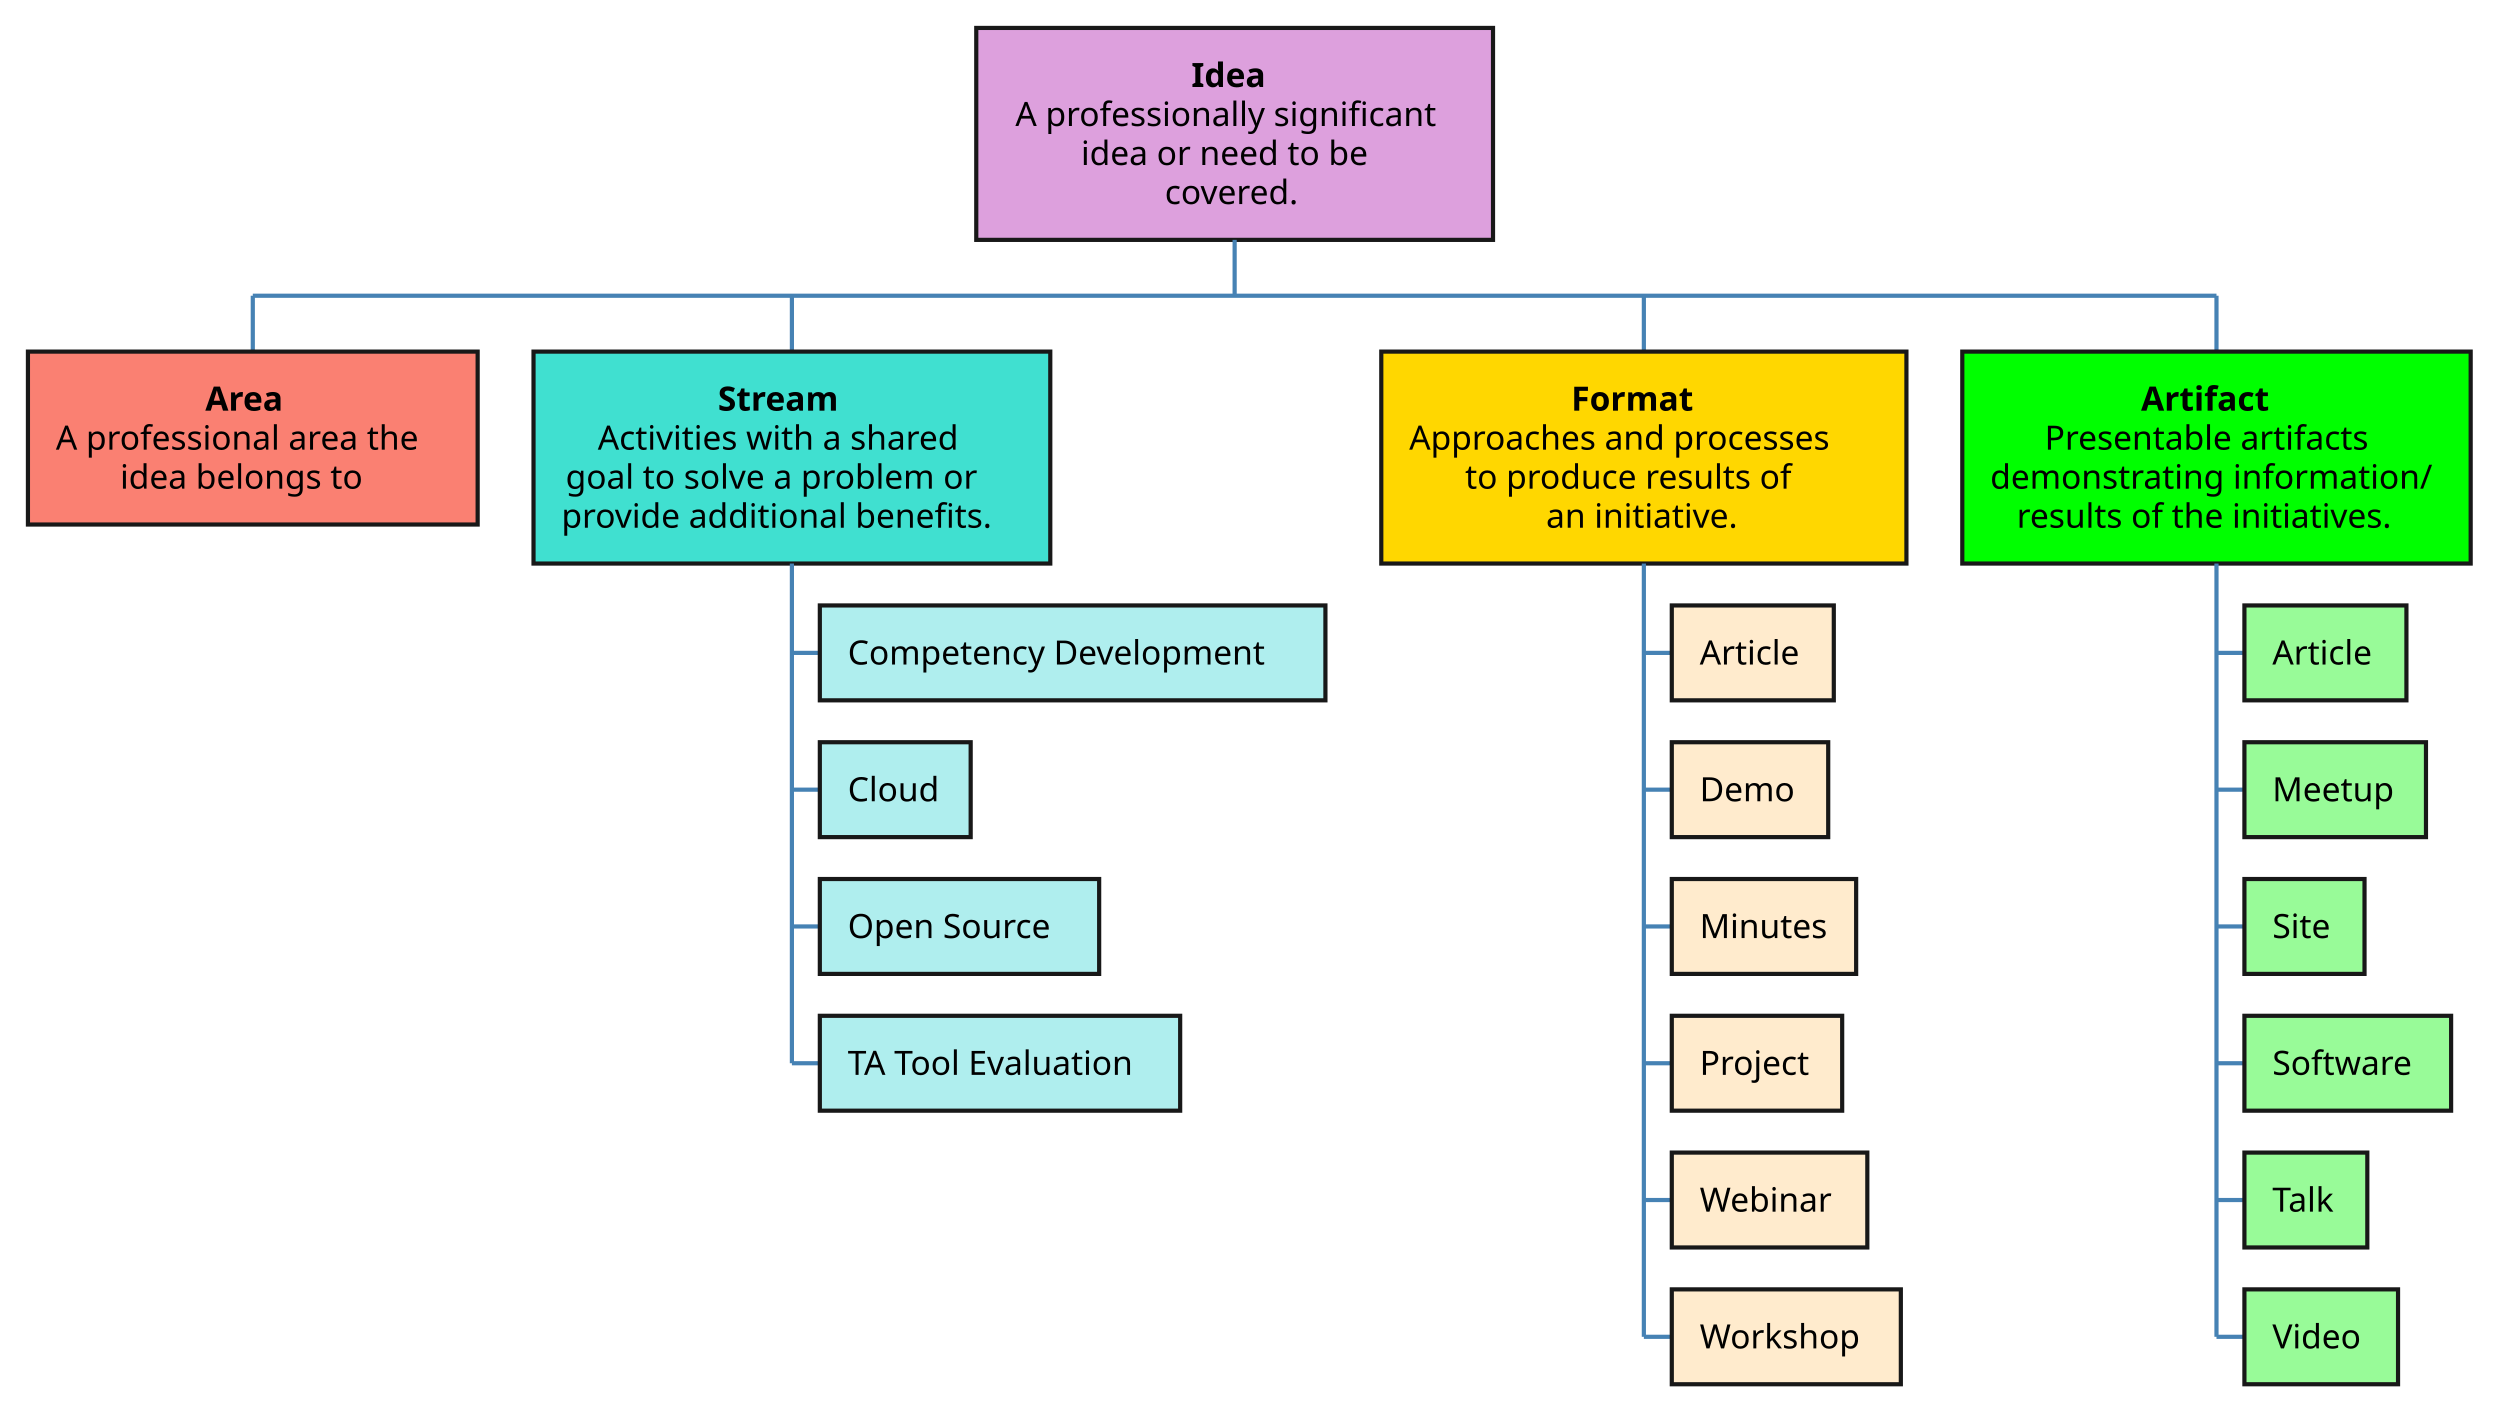
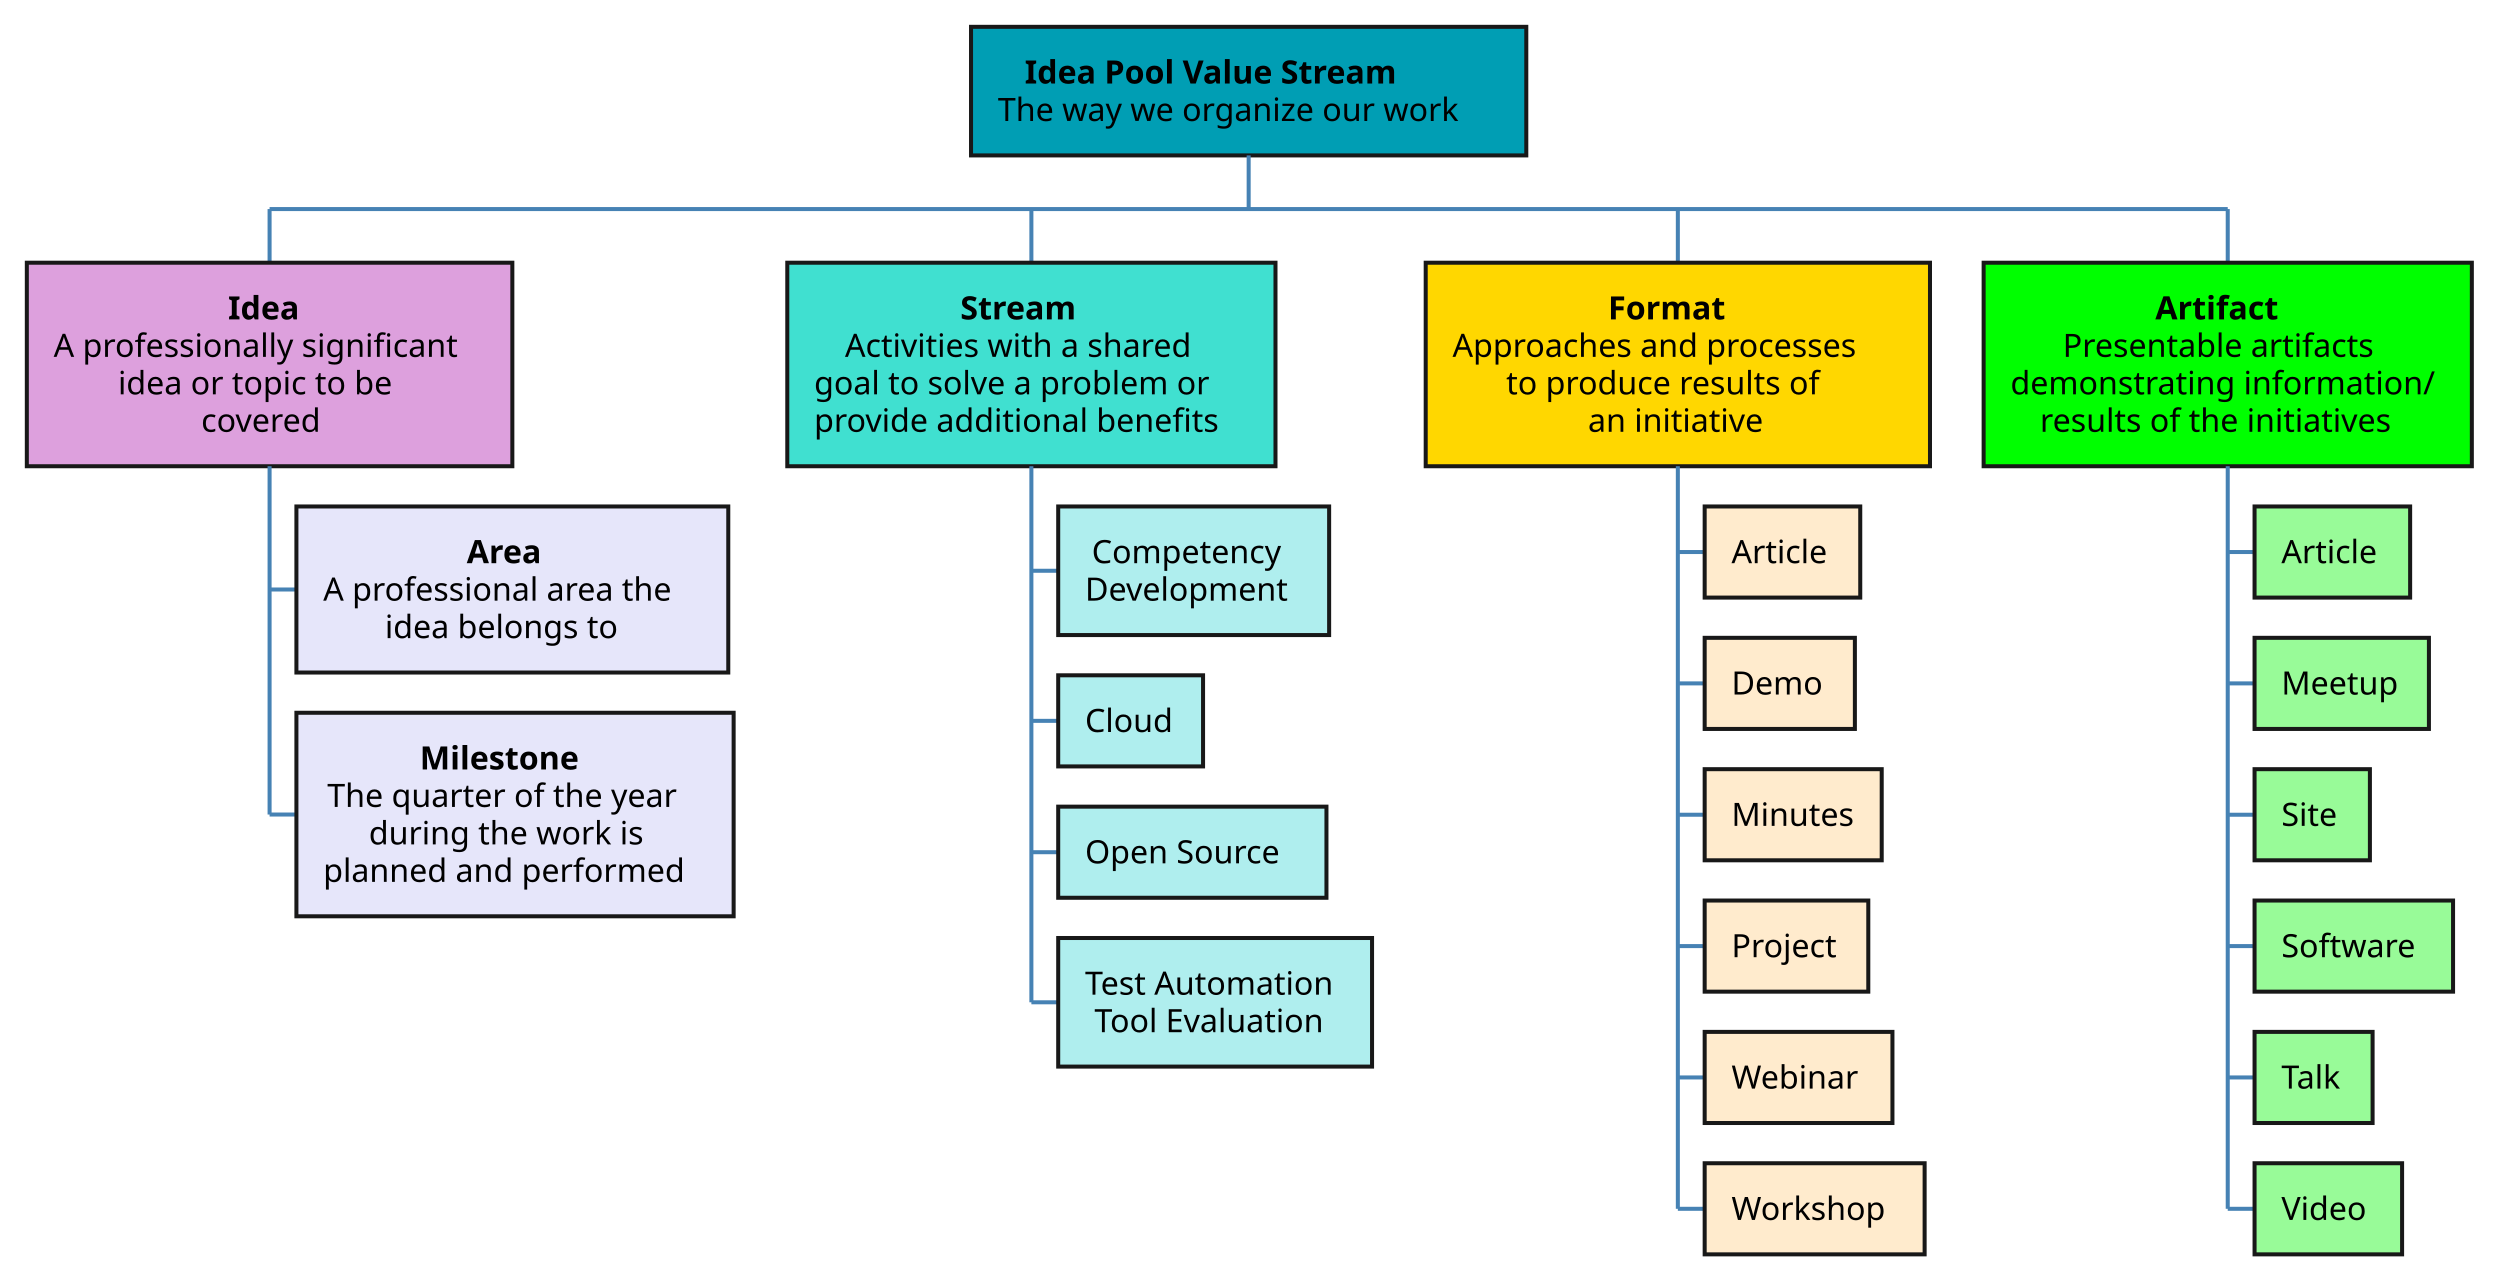
- <svg xmlns="http://www.w3.org/2000/svg" contentStyleType="text/css" height="506px" preserveAspectRatio="none" style="width:895px;height:506px;" version="1.1" viewBox="0 0 895 506" width="895px" zoomAndPan="magnify">
+ <svg xmlns="http://www.w3.org/2000/svg" contentStyleType="text/css" height="478px" preserveAspectRatio="none" style="width:932px;height:478px;" version="1.1" viewBox="0 0 932 478" width="932px" zoomAndPan="magnify">
  <defs />
  <g>
-     <line style="stroke:#4682B4;stroke-width:1.5;" x1="90.5" x2="90.5" y1="105.875" y2="125.875" />
-     <rect fill="#FA8072" height="61.906" style="stroke:#181818;stroke-width:1.5;" width="161" x="10" y="125.875" />
-     <text fill="#000000" font-family="sans-serif" font-size="12" font-weight="bold" lengthAdjust="spacing" textLength="34" x="73.5" y="147.014">Area</text>
-     <text fill="#000000" font-family="sans-serif" font-size="12" lengthAdjust="spacing" textLength="141" x="20" y="160.982">A professional area the</text>
-     <text fill="#000000" font-family="sans-serif" font-size="12" lengthAdjust="spacing" textLength="95" x="43" y="174.951">idea belongs to</text>
-     <line style="stroke:#4682B4;stroke-width:1.5;" x1="283.5" x2="283.5" y1="105.875" y2="125.875" />
-     <rect fill="#40E0D0" height="75.875" style="stroke:#181818;stroke-width:1.5;" width="185" x="191" y="125.875" />
-     <text fill="#000000" font-family="sans-serif" font-size="12" font-weight="bold" lengthAdjust="spacing" textLength="53" x="257" y="147.014">Stream</text>
-     <text fill="#000000" font-family="sans-serif" font-size="12" lengthAdjust="spacing" textLength="139" x="214" y="160.982">Activities with a shared</text>
-     <text fill="#000000" font-family="sans-serif" font-size="12" lengthAdjust="spacing" textLength="162" x="202.5" y="174.951">goal to solve a problem or</text>
-     <text fill="#000000" font-family="sans-serif" font-size="12" lengthAdjust="spacing" textLength="165" x="201" y="188.92">provide additional benefits.</text>
-     <line style="stroke:#4682B4;stroke-width:1.5;" x1="283.5" x2="293.5" y1="233.734" y2="233.734" />
-     <rect fill="#AFEEEE" height="33.969" style="stroke:#181818;stroke-width:1.5;" width="181" x="293.5" y="216.75" />
-     <text fill="#000000" font-family="sans-serif" font-size="12" lengthAdjust="spacing" textLength="161" x="303.5" y="237.889">Competency Development</text>
-     <line style="stroke:#4682B4;stroke-width:1.5;" x1="283.5" x2="293.5" y1="282.703" y2="282.703" />
-     <rect fill="#AFEEEE" height="33.969" style="stroke:#181818;stroke-width:1.5;" width="54" x="293.5" y="265.719" />
-     <text fill="#000000" font-family="sans-serif" font-size="12" lengthAdjust="spacing" textLength="34" x="303.5" y="286.857">Cloud</text>
-     <line style="stroke:#4682B4;stroke-width:1.5;" x1="283.5" x2="293.5" y1="331.672" y2="331.672" />
-     <rect fill="#AFEEEE" height="33.969" style="stroke:#181818;stroke-width:1.5;" width="100" x="293.5" y="314.688" />
-     <text fill="#000000" font-family="sans-serif" font-size="12" lengthAdjust="spacing" textLength="80" x="303.5" y="335.826">Open Source</text>
-     <line style="stroke:#4682B4;stroke-width:1.5;" x1="283.5" x2="293.5" y1="380.641" y2="380.641" />
-     <rect fill="#AFEEEE" height="33.969" style="stroke:#181818;stroke-width:1.5;" width="129" x="293.5" y="363.656" />
-     <text fill="#000000" font-family="sans-serif" font-size="12" lengthAdjust="spacing" textLength="109" x="303.5" y="384.795">TA Tool Evaluation</text>
-     <line style="stroke:#4682B4;stroke-width:1.5;" x1="283.5" x2="283.5" y1="201.75" y2="380.641" />
-     <line style="stroke:#4682B4;stroke-width:1.5;" x1="588.5" x2="588.5" y1="105.875" y2="125.875" />
-     <rect fill="#FFD700" height="75.875" style="stroke:#181818;stroke-width:1.5;" width="188" x="494.5" y="125.875" />
-     <text fill="#000000" font-family="sans-serif" font-size="12" font-weight="bold" lengthAdjust="spacing" textLength="52" x="562.5" y="147.014">Format</text>
-     <text fill="#000000" font-family="sans-serif" font-size="12" lengthAdjust="spacing" textLength="168" x="504.5" y="160.982">Approaches and processes</text>
-     <text fill="#000000" font-family="sans-serif" font-size="12" lengthAdjust="spacing" textLength="128" x="524.5" y="174.951">to produce results of</text>
-     <text fill="#000000" font-family="sans-serif" font-size="12" lengthAdjust="spacing" textLength="70" x="553.5" y="188.92">an initiative.</text>
-     <line style="stroke:#4682B4;stroke-width:1.5;" x1="588.5" x2="598.5" y1="233.734" y2="233.734" />
-     <rect fill="#FFEBCD" height="33.969" style="stroke:#181818;stroke-width:1.5;" width="58" x="598.5" y="216.75" />
-     <text fill="#000000" font-family="sans-serif" font-size="12" lengthAdjust="spacing" textLength="38" x="608.5" y="237.889">Article</text>
-     <line style="stroke:#4682B4;stroke-width:1.5;" x1="588.5" x2="598.5" y1="282.703" y2="282.703" />
-     <rect fill="#FFEBCD" height="33.969" style="stroke:#181818;stroke-width:1.5;" width="56" x="598.5" y="265.719" />
-     <text fill="#000000" font-family="sans-serif" font-size="12" lengthAdjust="spacing" textLength="36" x="608.5" y="286.857">Demo</text>
-     <line style="stroke:#4682B4;stroke-width:1.5;" x1="588.5" x2="598.5" y1="331.672" y2="331.672" />
-     <rect fill="#FFEBCD" height="33.969" style="stroke:#181818;stroke-width:1.5;" width="66" x="598.5" y="314.688" />
-     <text fill="#000000" font-family="sans-serif" font-size="12" lengthAdjust="spacing" textLength="46" x="608.5" y="335.826">Minutes</text>
-     <line style="stroke:#4682B4;stroke-width:1.5;" x1="588.5" x2="598.5" y1="380.641" y2="380.641" />
-     <rect fill="#FFEBCD" height="33.969" style="stroke:#181818;stroke-width:1.5;" width="61" x="598.5" y="363.656" />
-     <text fill="#000000" font-family="sans-serif" font-size="12" lengthAdjust="spacing" textLength="41" x="608.5" y="384.795">Project</text>
-     <line style="stroke:#4682B4;stroke-width:1.5;" x1="588.5" x2="598.5" y1="429.609" y2="429.609" />
-     <rect fill="#FFEBCD" height="33.969" style="stroke:#181818;stroke-width:1.5;" width="70" x="598.5" y="412.625" />
-     <text fill="#000000" font-family="sans-serif" font-size="12" lengthAdjust="spacing" textLength="50" x="608.5" y="433.764">Webinar</text>
-     <line style="stroke:#4682B4;stroke-width:1.5;" x1="588.5" x2="598.5" y1="478.578" y2="478.578" />
-     <rect fill="#FFEBCD" height="33.969" style="stroke:#181818;stroke-width:1.5;" width="82" x="598.5" y="461.594" />
-     <text fill="#000000" font-family="sans-serif" font-size="12" lengthAdjust="spacing" textLength="62" x="608.5" y="482.732">Workshop</text>
-     <line style="stroke:#4682B4;stroke-width:1.5;" x1="588.5" x2="588.5" y1="201.75" y2="478.578" />
-     <line style="stroke:#4682B4;stroke-width:1.5;" x1="793.5" x2="793.5" y1="105.875" y2="125.875" />
-     <rect fill="#00FF00" height="75.875" style="stroke:#181818;stroke-width:1.5;" width="182" x="702.5" y="125.875" />
-     <text fill="#000000" font-family="sans-serif" font-size="12" lengthAdjust="spacing" textLength="4" x="762.5" y="147.014"> </text>
-     <text fill="#000000" font-family="sans-serif" font-size="12" font-weight="bold" lengthAdjust="spacing" textLength="58" x="766.5" y="147.014">Artifact</text>
-     <text fill="#000000" font-family="sans-serif" font-size="12" lengthAdjust="spacing" textLength="123" x="732" y="160.982">Presentable artifacts</text>
-     <text fill="#000000" font-family="sans-serif" font-size="12" lengthAdjust="spacing" textLength="162" x="712.5" y="174.951">demonstrating information/</text>
-     <text fill="#000000" font-family="sans-serif" font-size="12" lengthAdjust="spacing" textLength="143" x="722" y="188.92">results of the initiatives.</text>
-     <line style="stroke:#4682B4;stroke-width:1.5;" x1="793.5" x2="803.5" y1="233.734" y2="233.734" />
-     <rect fill="#98FB98" height="33.969" style="stroke:#181818;stroke-width:1.5;" width="58" x="803.5" y="216.75" />
-     <text fill="#000000" font-family="sans-serif" font-size="12" lengthAdjust="spacing" textLength="38" x="813.5" y="237.889">Article</text>
-     <line style="stroke:#4682B4;stroke-width:1.5;" x1="793.5" x2="803.5" y1="282.703" y2="282.703" />
-     <rect fill="#98FB98" height="33.969" style="stroke:#181818;stroke-width:1.5;" width="65" x="803.5" y="265.719" />
-     <text fill="#000000" font-family="sans-serif" font-size="12" lengthAdjust="spacing" textLength="45" x="813.5" y="286.857">Meetup</text>
-     <line style="stroke:#4682B4;stroke-width:1.5;" x1="793.5" x2="803.5" y1="331.672" y2="331.672" />
-     <rect fill="#98FB98" height="33.969" style="stroke:#181818;stroke-width:1.5;" width="43" x="803.5" y="314.688" />
-     <text fill="#000000" font-family="sans-serif" font-size="12" lengthAdjust="spacing" textLength="23" x="813.5" y="335.826">Site</text>
-     <line style="stroke:#4682B4;stroke-width:1.5;" x1="793.5" x2="803.5" y1="380.641" y2="380.641" />
-     <rect fill="#98FB98" height="33.969" style="stroke:#181818;stroke-width:1.5;" width="74" x="803.5" y="363.656" />
-     <text fill="#000000" font-family="sans-serif" font-size="12" lengthAdjust="spacing" textLength="54" x="813.5" y="384.795">Software</text>
-     <line style="stroke:#4682B4;stroke-width:1.5;" x1="793.5" x2="803.5" y1="429.609" y2="429.609" />
-     <rect fill="#98FB98" height="33.969" style="stroke:#181818;stroke-width:1.5;" width="44" x="803.5" y="412.625" />
-     <text fill="#000000" font-family="sans-serif" font-size="12" lengthAdjust="spacing" textLength="24" x="813.5" y="433.764">Talk</text>
-     <line style="stroke:#4682B4;stroke-width:1.5;" x1="793.5" x2="803.5" y1="478.578" y2="478.578" />
-     <rect fill="#98FB98" height="33.969" style="stroke:#181818;stroke-width:1.5;" width="55" x="803.5" y="461.594" />
-     <text fill="#000000" font-family="sans-serif" font-size="12" lengthAdjust="spacing" textLength="35" x="813.5" y="482.732">Video</text>
-     <line style="stroke:#4682B4;stroke-width:1.5;" x1="793.5" x2="793.5" y1="201.75" y2="478.578" />
-     <line style="stroke:#4682B4;stroke-width:1.5;" x1="90.5" x2="793.5" y1="105.875" y2="105.875" />
-     <rect fill="#DDA0DD" height="75.875" style="stroke:#181818;stroke-width:1.5;" width="185" x="349.5" y="10" />
-     <text fill="#000000" font-family="sans-serif" font-size="12" font-weight="bold" lengthAdjust="spacing" textLength="31" x="426.5" y="31.139">Idea</text>
-     <text fill="#000000" font-family="sans-serif" font-size="12" lengthAdjust="spacing" textLength="161" x="363.5" y="45.107">A professionally significant</text>
-     <text fill="#000000" font-family="sans-serif" font-size="12" lengthAdjust="spacing" textLength="114" x="387" y="59.076">idea or need to be</text>
-     <text fill="#000000" font-family="sans-serif" font-size="12" lengthAdjust="spacing" textLength="54" x="417" y="73.045">covered.</text>
-     <line style="stroke:#4682B4;stroke-width:1.5;" x1="442" x2="442" y1="85.875" y2="105.875" />
+     <line style="stroke:#4682B4;stroke-width:1.5;" x1="100.5" x2="100.5" y1="77.938" y2="97.938" />
+     <rect fill="#DDA0DD" height="75.875" style="stroke:#181818;stroke-width:1.5;" width="181" x="10" y="97.938" />
+     <text fill="#000000" font-family="sans-serif" font-size="12" font-weight="bold" lengthAdjust="spacing" textLength="31" x="85" y="119.076">Idea</text>
+     <text fill="#000000" font-family="sans-serif" font-size="12" lengthAdjust="spacing" textLength="161" x="20" y="133.045">A professionally significant</text>
+     <text fill="#000000" font-family="sans-serif" font-size="12" lengthAdjust="spacing" textLength="113" x="44" y="147.014">idea or topic to be</text>
+     <text fill="#000000" font-family="sans-serif" font-size="12" lengthAdjust="spacing" textLength="51" x="75" y="160.982">covered</text>
+     <line style="stroke:#4682B4;stroke-width:1.5;" x1="100.5" x2="110.5" y1="219.766" y2="219.766" />
+     <rect fill="#E6E6FA" height="61.906" style="stroke:#181818;stroke-width:1.5;" width="161" x="110.5" y="188.812" />
+     <text fill="#000000" font-family="sans-serif" font-size="12" font-weight="bold" lengthAdjust="spacing" textLength="34" x="174" y="209.951">Area</text>
+     <text fill="#000000" font-family="sans-serif" font-size="12" lengthAdjust="spacing" textLength="141" x="120.5" y="223.92">A professional area the</text>
+     <text fill="#000000" font-family="sans-serif" font-size="12" lengthAdjust="spacing" textLength="95" x="143.5" y="237.889">idea belongs to</text>
+     <line style="stroke:#4682B4;stroke-width:1.5;" x1="100.5" x2="110.5" y1="303.656" y2="303.656" />
+     <rect fill="#E6E6FA" height="75.875" style="stroke:#181818;stroke-width:1.5;" width="163" x="110.5" y="265.719" />
+     <text fill="#000000" font-family="sans-serif" font-size="12" font-weight="bold" lengthAdjust="spacing" textLength="71" x="156.5" y="286.857">Milestone</text>
+     <text fill="#000000" font-family="sans-serif" font-size="12" lengthAdjust="spacing" textLength="140" x="122" y="300.826">The quarter of the year</text>
+     <text fill="#000000" font-family="sans-serif" font-size="12" lengthAdjust="spacing" textLength="109" x="137.5" y="314.795">during the work is</text>
+     <text fill="#000000" font-family="sans-serif" font-size="12" lengthAdjust="spacing" textLength="143" x="120.5" y="328.764">planned and performed</text>
+     <line style="stroke:#4682B4;stroke-width:1.5;" x1="100.5" x2="100.5" y1="173.812" y2="303.656" />
+     <line style="stroke:#4682B4;stroke-width:1.5;" x1="384.5" x2="384.5" y1="77.938" y2="97.938" />
+     <rect fill="#40E0D0" height="75.875" style="stroke:#181818;stroke-width:1.5;" width="182" x="293.5" y="97.938" />
+     <text fill="#000000" font-family="sans-serif" font-size="12" font-weight="bold" lengthAdjust="spacing" textLength="53" x="358" y="119.076">Stream</text>
+     <text fill="#000000" font-family="sans-serif" font-size="12" lengthAdjust="spacing" textLength="139" x="315" y="133.045">Activities with a shared</text>
+     <text fill="#000000" font-family="sans-serif" font-size="12" lengthAdjust="spacing" textLength="162" x="303.5" y="147.014">goal to solve a problem or</text>
+     <text fill="#000000" font-family="sans-serif" font-size="12" lengthAdjust="spacing" textLength="162" x="303.5" y="160.982">provide additional benefits</text>
+     <line style="stroke:#4682B4;stroke-width:1.5;" x1="384.5" x2="394.5" y1="212.781" y2="212.781" />
+     <rect fill="#AFEEEE" height="47.938" style="stroke:#181818;stroke-width:1.5;" width="101" x="394.5" y="188.812" />
+     <text fill="#000000" font-family="sans-serif" font-size="12" lengthAdjust="spacing" textLength="76" x="407" y="209.951">Competency</text>
+     <text fill="#000000" font-family="sans-serif" font-size="12" lengthAdjust="spacing" textLength="81" x="404.5" y="223.92">Development</text>
+     <line style="stroke:#4682B4;stroke-width:1.5;" x1="384.5" x2="394.5" y1="268.734" y2="268.734" />
+     <rect fill="#AFEEEE" height="33.969" style="stroke:#181818;stroke-width:1.5;" width="54" x="394.5" y="251.75" />
+     <text fill="#000000" font-family="sans-serif" font-size="12" lengthAdjust="spacing" textLength="34" x="404.5" y="272.889">Cloud</text>
+     <line style="stroke:#4682B4;stroke-width:1.5;" x1="384.5" x2="394.5" y1="317.703" y2="317.703" />
+     <rect fill="#AFEEEE" height="33.969" style="stroke:#181818;stroke-width:1.5;" width="100" x="394.5" y="300.719" />
+     <text fill="#000000" font-family="sans-serif" font-size="12" lengthAdjust="spacing" textLength="80" x="404.5" y="321.857">Open Source</text>
+     <line style="stroke:#4682B4;stroke-width:1.5;" x1="384.5" x2="394.5" y1="373.656" y2="373.656" />
+     <rect fill="#AFEEEE" height="47.938" style="stroke:#181818;stroke-width:1.5;" width="117" x="394.5" y="349.688" />
+     <text fill="#000000" font-family="sans-serif" font-size="12" lengthAdjust="spacing" textLength="97" x="404.5" y="370.826">Test Automation</text>
+     <text fill="#000000" font-family="sans-serif" font-size="12" lengthAdjust="spacing" textLength="90" x="408" y="384.795">Tool Evaluation</text>
+     <line style="stroke:#4682B4;stroke-width:1.5;" x1="384.5" x2="384.5" y1="173.812" y2="373.656" />
+     <line style="stroke:#4682B4;stroke-width:1.5;" x1="625.5" x2="625.5" y1="77.938" y2="97.938" />
+     <rect fill="#FFD700" height="75.875" style="stroke:#181818;stroke-width:1.5;" width="188" x="531.5" y="97.938" />
+     <text fill="#000000" font-family="sans-serif" font-size="12" font-weight="bold" lengthAdjust="spacing" textLength="52" x="599.5" y="119.076">Format</text>
+     <text fill="#000000" font-family="sans-serif" font-size="12" lengthAdjust="spacing" textLength="168" x="541.5" y="133.045">Approaches and processes</text>
+     <text fill="#000000" font-family="sans-serif" font-size="12" lengthAdjust="spacing" textLength="128" x="561.5" y="147.014">to produce results of</text>
+     <text fill="#000000" font-family="sans-serif" font-size="12" lengthAdjust="spacing" textLength="67" x="592" y="160.982">an initiative</text>
+     <line style="stroke:#4682B4;stroke-width:1.5;" x1="625.5" x2="635.5" y1="205.797" y2="205.797" />
+     <rect fill="#FFEBCD" height="33.969" style="stroke:#181818;stroke-width:1.5;" width="58" x="635.5" y="188.812" />
+     <text fill="#000000" font-family="sans-serif" font-size="12" lengthAdjust="spacing" textLength="38" x="645.5" y="209.951">Article</text>
+     <line style="stroke:#4682B4;stroke-width:1.5;" x1="625.5" x2="635.5" y1="254.766" y2="254.766" />
+     <rect fill="#FFEBCD" height="33.969" style="stroke:#181818;stroke-width:1.5;" width="56" x="635.5" y="237.781" />
+     <text fill="#000000" font-family="sans-serif" font-size="12" lengthAdjust="spacing" textLength="36" x="645.5" y="258.92">Demo</text>
+     <line style="stroke:#4682B4;stroke-width:1.5;" x1="625.5" x2="635.5" y1="303.734" y2="303.734" />
+     <rect fill="#FFEBCD" height="33.969" style="stroke:#181818;stroke-width:1.5;" width="66" x="635.5" y="286.75" />
+     <text fill="#000000" font-family="sans-serif" font-size="12" lengthAdjust="spacing" textLength="46" x="645.5" y="307.889">Minutes</text>
+     <line style="stroke:#4682B4;stroke-width:1.5;" x1="625.5" x2="635.5" y1="352.703" y2="352.703" />
+     <rect fill="#FFEBCD" height="33.969" style="stroke:#181818;stroke-width:1.5;" width="61" x="635.5" y="335.719" />
+     <text fill="#000000" font-family="sans-serif" font-size="12" lengthAdjust="spacing" textLength="41" x="645.5" y="356.857">Project</text>
+     <line style="stroke:#4682B4;stroke-width:1.5;" x1="625.5" x2="635.5" y1="401.672" y2="401.672" />
+     <rect fill="#FFEBCD" height="33.969" style="stroke:#181818;stroke-width:1.5;" width="70" x="635.5" y="384.688" />
+     <text fill="#000000" font-family="sans-serif" font-size="12" lengthAdjust="spacing" textLength="50" x="645.5" y="405.826">Webinar</text>
+     <line style="stroke:#4682B4;stroke-width:1.5;" x1="625.5" x2="635.5" y1="450.641" y2="450.641" />
+     <rect fill="#FFEBCD" height="33.969" style="stroke:#181818;stroke-width:1.5;" width="82" x="635.5" y="433.656" />
+     <text fill="#000000" font-family="sans-serif" font-size="12" lengthAdjust="spacing" textLength="62" x="645.5" y="454.795">Workshop</text>
+     <line style="stroke:#4682B4;stroke-width:1.5;" x1="625.5" x2="625.5" y1="173.812" y2="450.641" />
+     <line style="stroke:#4682B4;stroke-width:1.5;" x1="830.5" x2="830.5" y1="77.938" y2="97.938" />
+     <rect fill="#00FF00" height="75.875" style="stroke:#181818;stroke-width:1.5;" width="182" x="739.5" y="97.938" />
+     <text fill="#000000" font-family="sans-serif" font-size="12" lengthAdjust="spacing" textLength="4" x="799.5" y="119.076"> </text>
+     <text fill="#000000" font-family="sans-serif" font-size="12" font-weight="bold" lengthAdjust="spacing" textLength="58" x="803.5" y="119.076">Artifact</text>
+     <text fill="#000000" font-family="sans-serif" font-size="12" lengthAdjust="spacing" textLength="123" x="769" y="133.045">Presentable artifacts</text>
+     <text fill="#000000" font-family="sans-serif" font-size="12" lengthAdjust="spacing" textLength="162" x="749.5" y="147.014">demonstrating information/</text>
+     <text fill="#000000" font-family="sans-serif" font-size="12" lengthAdjust="spacing" textLength="140" x="760.5" y="160.982">results of the initiatives</text>
+     <line style="stroke:#4682B4;stroke-width:1.5;" x1="830.5" x2="840.5" y1="205.797" y2="205.797" />
+     <rect fill="#98FB98" height="33.969" style="stroke:#181818;stroke-width:1.5;" width="58" x="840.5" y="188.812" />
+     <text fill="#000000" font-family="sans-serif" font-size="12" lengthAdjust="spacing" textLength="38" x="850.5" y="209.951">Article</text>
+     <line style="stroke:#4682B4;stroke-width:1.5;" x1="830.5" x2="840.5" y1="254.766" y2="254.766" />
+     <rect fill="#98FB98" height="33.969" style="stroke:#181818;stroke-width:1.5;" width="65" x="840.5" y="237.781" />
+     <text fill="#000000" font-family="sans-serif" font-size="12" lengthAdjust="spacing" textLength="45" x="850.5" y="258.92">Meetup</text>
+     <line style="stroke:#4682B4;stroke-width:1.5;" x1="830.5" x2="840.5" y1="303.734" y2="303.734" />
+     <rect fill="#98FB98" height="33.969" style="stroke:#181818;stroke-width:1.5;" width="43" x="840.5" y="286.75" />
+     <text fill="#000000" font-family="sans-serif" font-size="12" lengthAdjust="spacing" textLength="23" x="850.5" y="307.889">Site</text>
+     <line style="stroke:#4682B4;stroke-width:1.5;" x1="830.5" x2="840.5" y1="352.703" y2="352.703" />
+     <rect fill="#98FB98" height="33.969" style="stroke:#181818;stroke-width:1.5;" width="74" x="840.5" y="335.719" />
+     <text fill="#000000" font-family="sans-serif" font-size="12" lengthAdjust="spacing" textLength="54" x="850.5" y="356.857">Software</text>
+     <line style="stroke:#4682B4;stroke-width:1.5;" x1="830.5" x2="840.5" y1="401.672" y2="401.672" />
+     <rect fill="#98FB98" height="33.969" style="stroke:#181818;stroke-width:1.5;" width="44" x="840.5" y="384.688" />
+     <text fill="#000000" font-family="sans-serif" font-size="12" lengthAdjust="spacing" textLength="24" x="850.5" y="405.826">Talk</text>
+     <line style="stroke:#4682B4;stroke-width:1.5;" x1="830.5" x2="840.5" y1="450.641" y2="450.641" />
+     <rect fill="#98FB98" height="33.969" style="stroke:#181818;stroke-width:1.5;" width="55" x="840.5" y="433.656" />
+     <text fill="#000000" font-family="sans-serif" font-size="12" lengthAdjust="spacing" textLength="35" x="850.5" y="454.795">Video</text>
+     <line style="stroke:#4682B4;stroke-width:1.5;" x1="830.5" x2="830.5" y1="173.812" y2="450.641" />
+     <line style="stroke:#4682B4;stroke-width:1.5;" x1="100.5" x2="830.5" y1="77.938" y2="77.938" />
+     <rect fill="#009EB4" height="47.938" style="stroke:#181818;stroke-width:1.5;" width="207" x="362" y="10" />
+     <text fill="#000000" font-family="sans-serif" font-size="12" font-weight="bold" lengthAdjust="spacing" textLength="167" x="382" y="31.139">Idea Pool Value Stream</text>
+     <text fill="#000000" font-family="sans-serif" font-size="12" lengthAdjust="spacing" textLength="187" x="372" y="45.107">The way we organize our work</text>
+     <line style="stroke:#4682B4;stroke-width:1.5;" x1="465.5" x2="465.5" y1="57.938" y2="77.938" />
  </g>
</svg>
